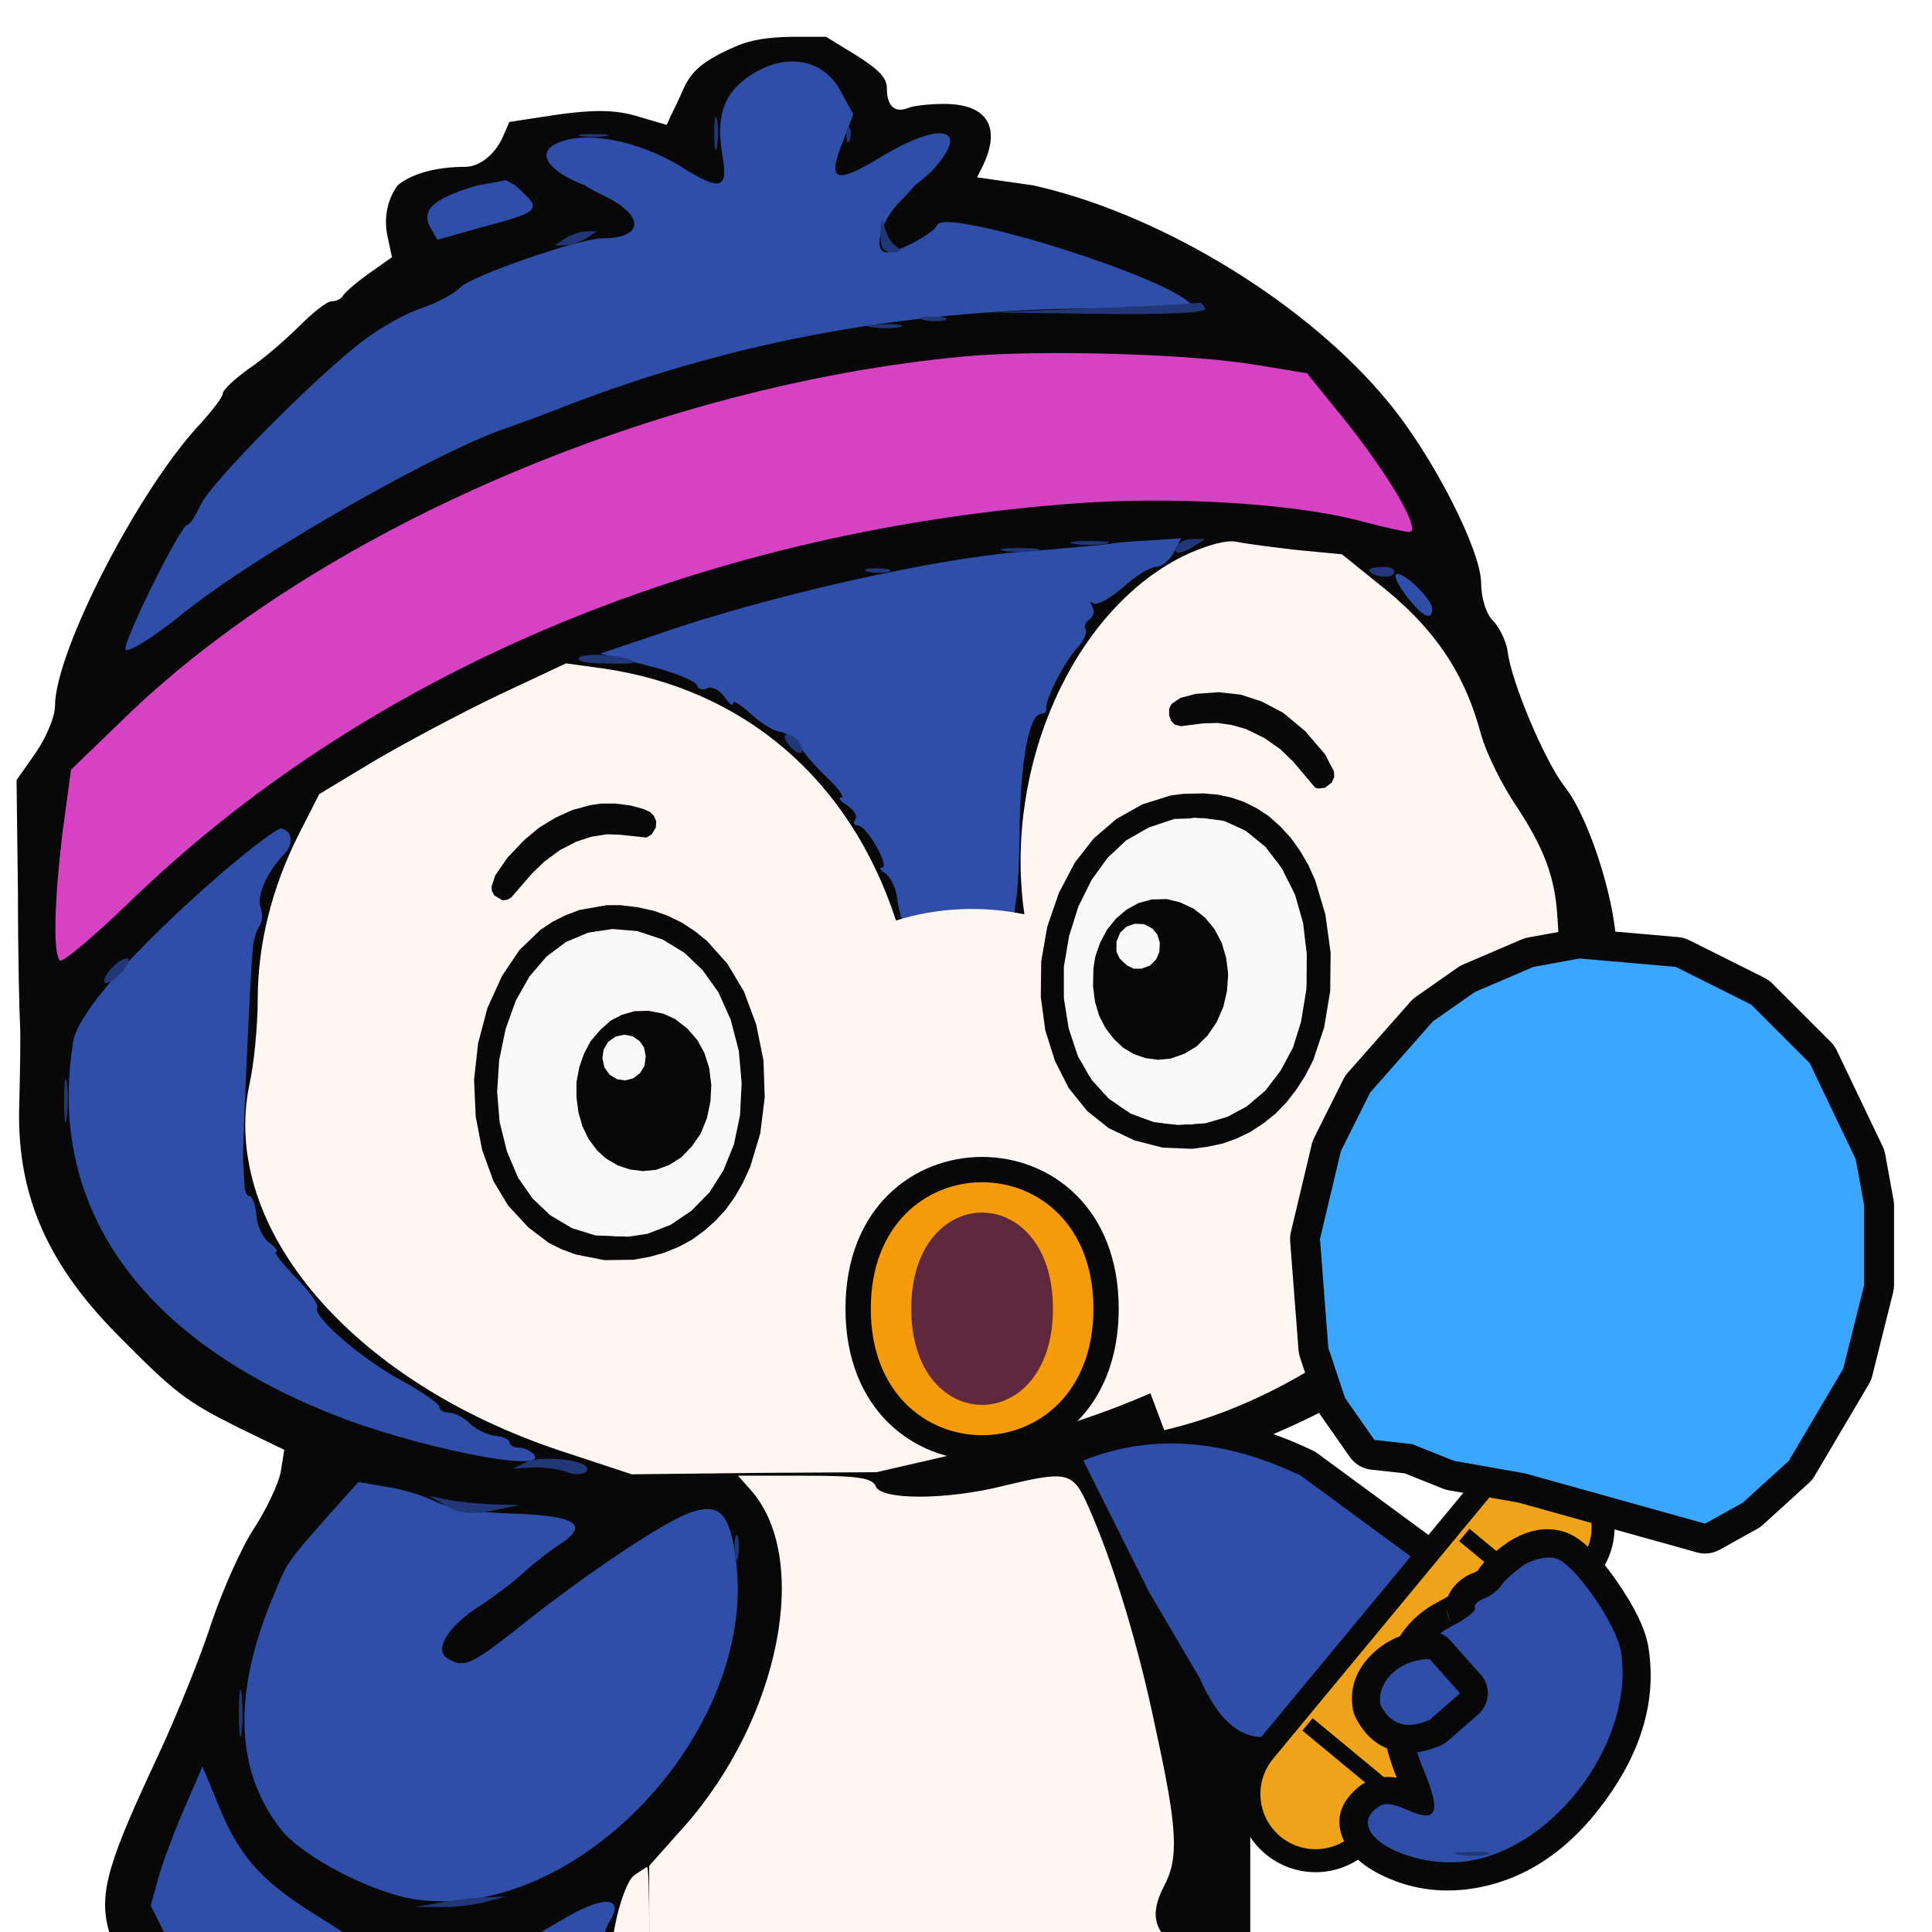
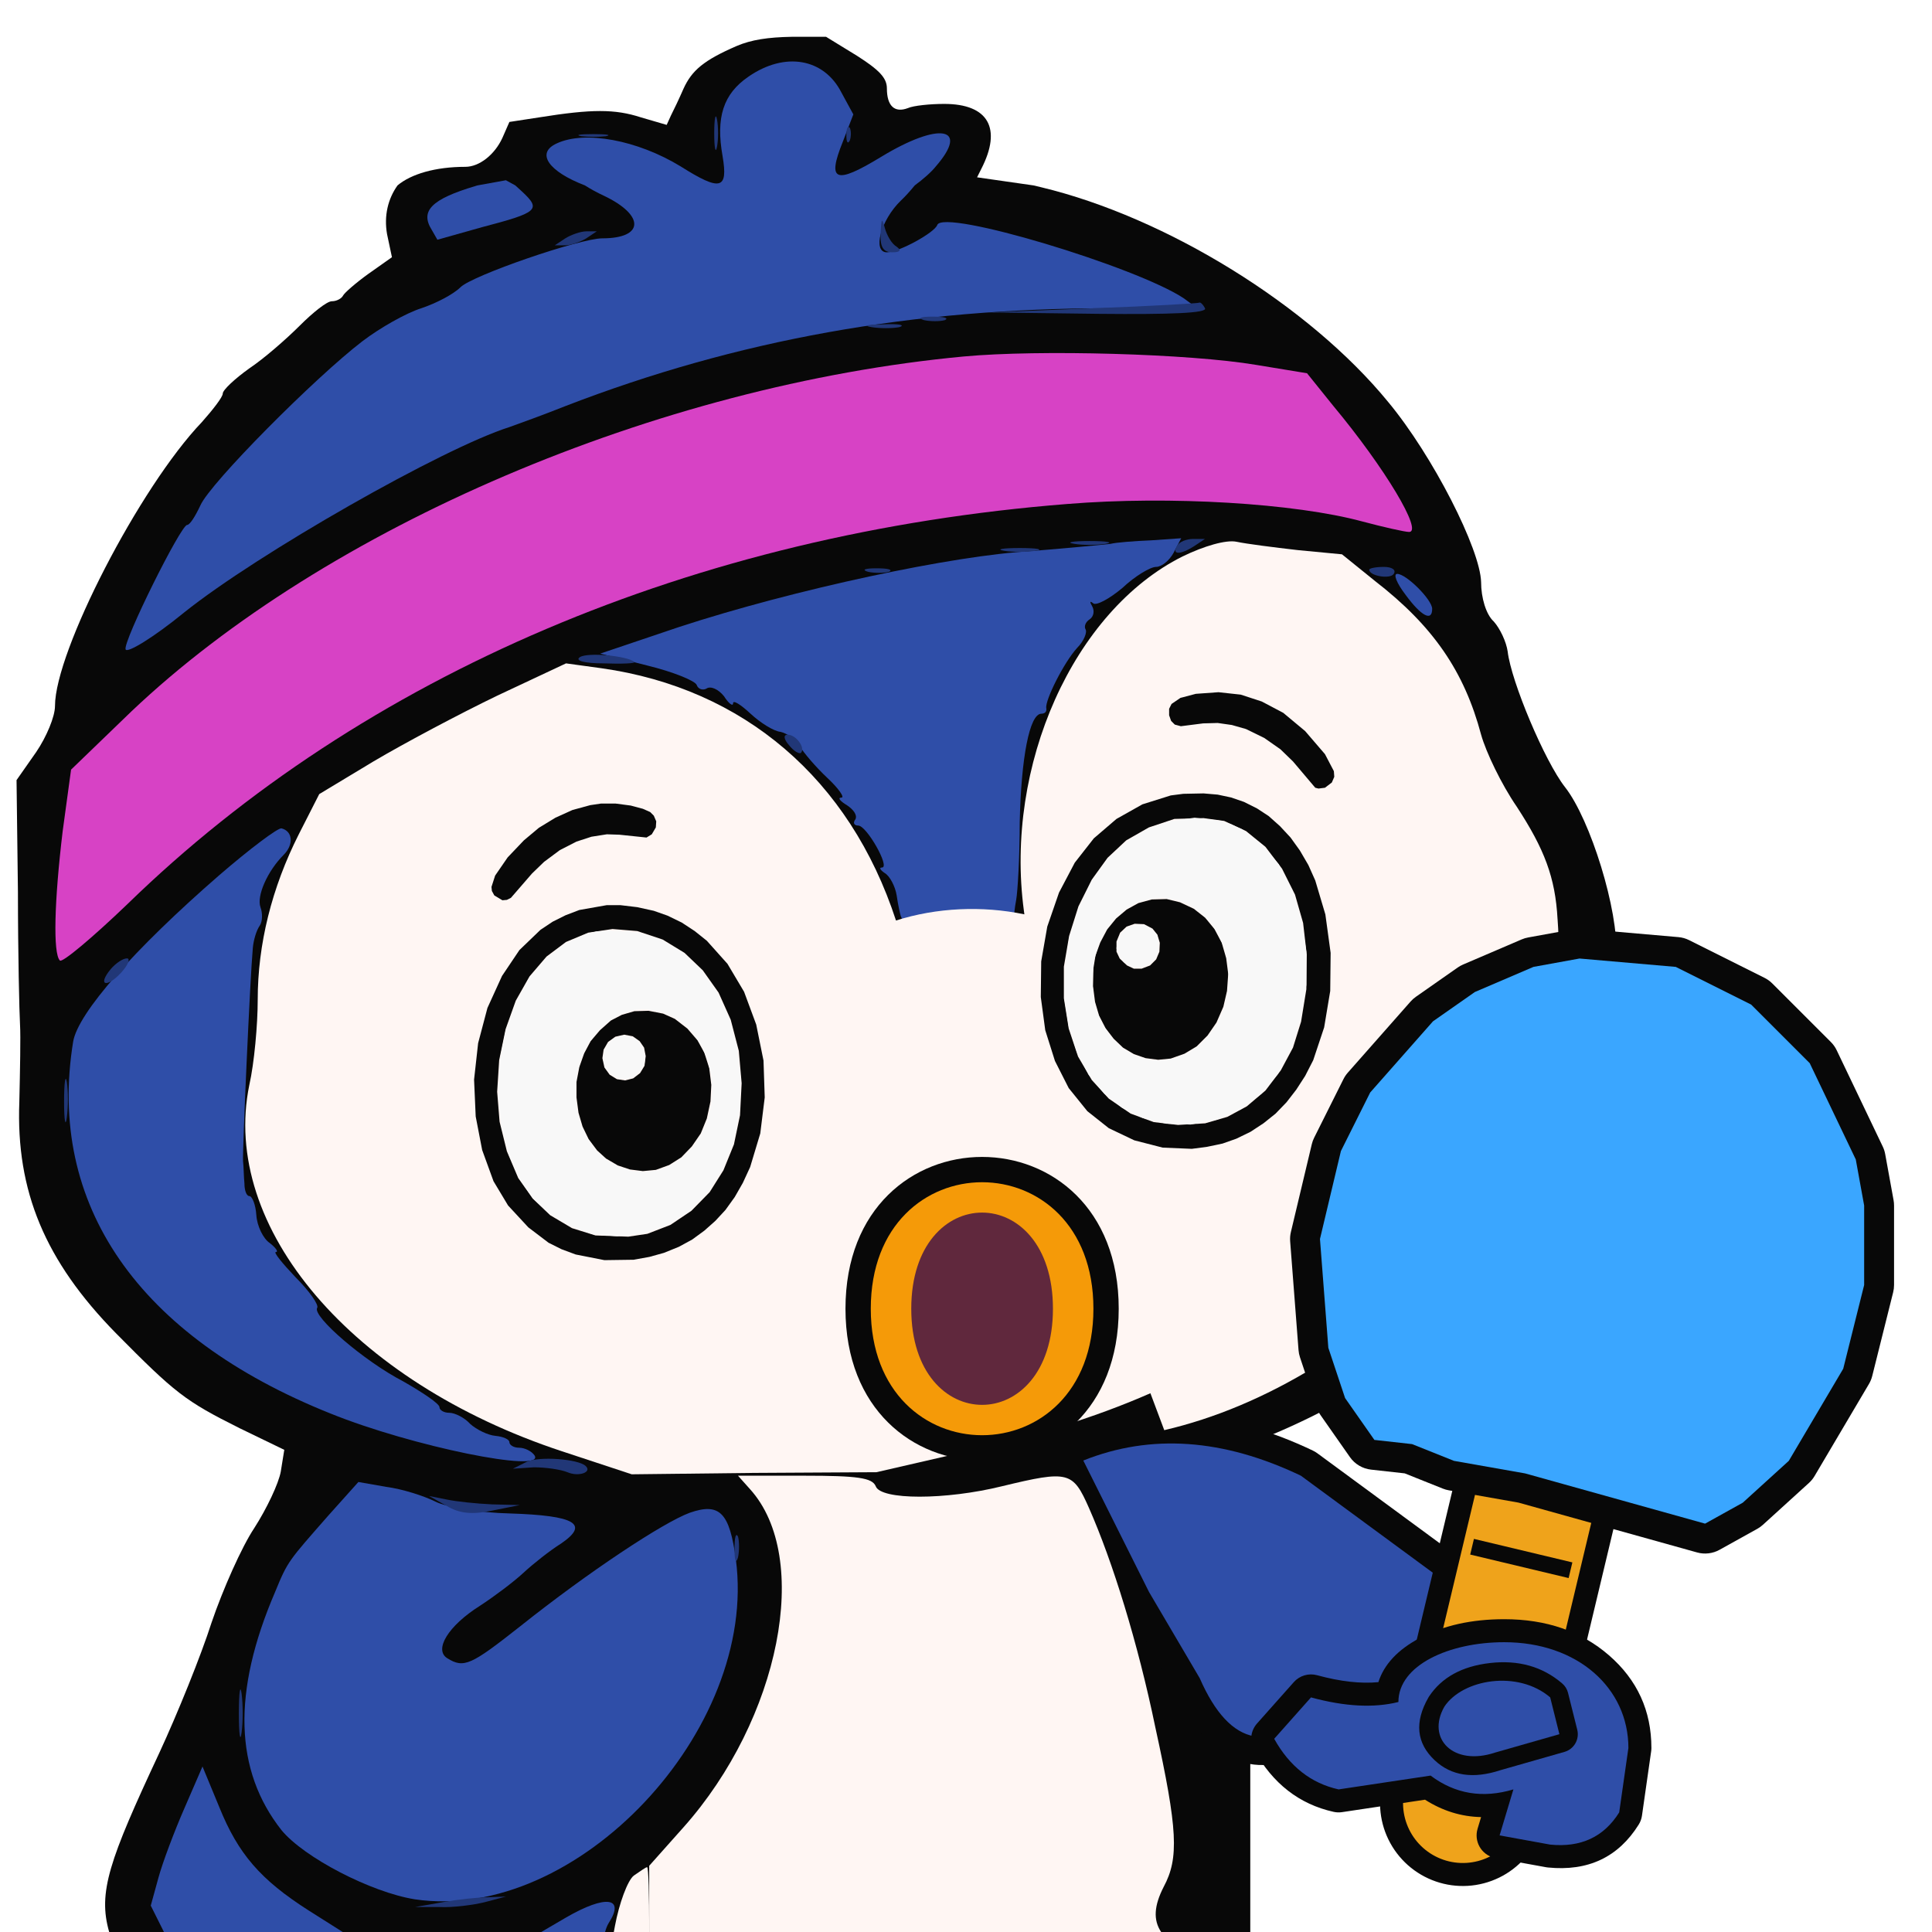
<svg xmlns="http://www.w3.org/2000/svg" viewBox="0 0 420 420" aria-hidden="true" class="sthings" data-character="pip">
  <g data-pip-part="body">
    <path fill="#080808" fill-rule="evenodd" d="M160.128 10.006C163.32 8.638 166.967 8.091 172.135 8H179.58L186.267 12.103C191.13 15.203 192.802 16.936 192.802 19.215C192.802 23.045 194.474 24.595 197.362 23.501C198.577 22.954 202.225 22.589 205.264 22.589C214.839 22.589 217.878 27.878 213.32 36.723L212.408 38.547L224.663 40.305L226.389 40.718C253.592 47.253 284.595 66.401 301.767 87.373C311.495 99.076 321.828 119.44 321.98 126.582C321.98 129.926 323.045 133.573 324.716 135.093C326.084 136.613 327.451 139.501 327.755 141.628C328.515 148.163 335.81 165.488 340.217 171.11C345.764 178.157 351.902 198.068 351.339 207.505H271.8V420.0H23.735C21.258 411.385 23.707 404.441 34.598 381.139C38.549 372.628 43.716 359.863 45.996 352.719C48.427 345.577 52.53 336.306 55.266 332.203C58.002 327.947 60.586 322.477 61.041 319.893L61.801 315.182L52.075 310.471C40.221 304.544 38.093 302.872 25.176 289.803C9.826 274.15 3.443 258.952 4.203 239.5C4.355 232.813 4.508 225.214 4.355 222.782C4.203 220.198 3.899 207.281 3.899 193.907L3.596 169.591L7.851 163.513C10.13 160.169 11.954 155.762 11.954 153.482C11.954 141.628 30.342 105.915 43.868 91.781C46.3 89.045 48.427 86.309 48.427 85.55C48.427 84.79 51.011 82.358 54.202 80.079C57.395 77.951 62.258 73.696 65.145 70.808C68.033 67.921 71.072 65.49 72.136 65.49C73.199 65.49 74.263 64.881 74.567 64.273C74.871 63.666 77.302 61.538 80.038 59.563L85.205 55.915L84.141 50.9C83.444 46.908 84.333 43.233 86.42 40.305C89.34 37.848 94.605 36.267 101.162 36.267C104.202 36.267 107.546 33.623 109.217 29.975L110.737 26.51L117.272 25.507C128.67 23.684 133.685 23.684 139.308 25.507L144.93 27.149L145.842 25.142C146.451 23.957 147.666 21.404 148.578 19.306C150.402 15.294 152.986 13.106 160.128 10.006Z" />
    <path fill="#080808" fill-rule="evenodd" d="M326.8 192.105 351.338 207.505Q350.89 221.805 349.9 238.305Q347.7 269.105 314.7 288.905Q286.1 312.005 252.0 319.705L248.7 305.405Q290.5 294.405 308.1 271.305Q331.2 246.005 326.8 219.605Z" />
    <path fill="#2f4ea8" fill-rule="evenodd" d="M162.712 16.662C170.614 11.191 179.125 12.65 182.924 20.127L185.508 24.869L183.228 30.796C179.733 39.458 181.557 40.188 191.587 34.079C204.201 26.419 210.887 27.605 203.44 36.175C202.47 37.399 200.691 38.958 198.86 40.305C197.826 41.573 196.774 42.727 195.842 43.605C191.435 47.86 189.611 54.851 192.802 54.851C195.386 54.851 203.137 50.596 203.745 48.925C204.961 45.277 247.21 58.043 257.391 64.881L260.279 67.009H241.13C198.426 67.009 160.28 73.847 122.895 88.285C118.336 90.109 112.864 92.084 110.737 92.844C96.299 97.404 56.026 120.352 40.07 133.118C33.383 138.589 27.608 142.084 27.303 141.172C26.696 139.501 39.31 114.121 40.677 114.121C41.285 114.121 42.501 112.145 43.564 109.866C45.692 105.003 68.488 82.054 78.823 74.152C82.622 71.265 88.245 68.072 91.588 67.009C94.779 65.945 98.579 63.969 100.099 62.45C102.683 59.866 126.086 51.812 130.949 51.812C140.067 51.812 140.22 46.796 131.253 42.541C129.771 41.852 128.4 41.1 127.153 40.305C119.322 37.308 116.352 33.284 121.071 31.161C127.15 28.334 138.548 30.431 147.971 36.175C156.633 41.647 158.304 41.191 157.089 33.988C155.57 25.507 157.24 20.401 162.712 16.662Z" />
    <path fill="#2f4ea8" fill-rule="evenodd" d="M112.022 40.305 113.473 41.629C117.727 45.581 116.967 46.189 104.81 49.38L95.084 52.116L93.867 49.988C91.285 45.884 93.716 43.301 103.442 40.414L103.802 40.305L109.977 39.185Z" />
    <path fill="#2f4ea8" fill-rule="evenodd" d="M241.435 118.225C242.65 117.92 246.601 117.616 250.249 117.465L256.784 117.008L255.112 120.2C254.2 121.871 252.528 123.24 251.312 123.24C250.097 123.24 246.753 125.215 244.017 127.798C241.13 130.23 238.242 131.75 237.635 131.142C236.875 130.534 236.875 130.838 237.483 131.902C237.939 132.814 237.787 134.029 236.875 134.638C235.963 135.245 235.66 136.157 235.963 136.765C236.42 137.372 235.66 139.348 234.139 140.868C231.252 144.059 227.149 152.266 227.452 153.938C227.604 154.697 227.149 155.154 226.389 155.154C223.805 155.154 221.982 164.728 221.677 178.862C221.677 186.46 221.222 193.907 220.917 195.579C220.614 197.098 220.31 199.682 220.31 201.05C220.158 202.873 218.942 203.785 216.359 203.785C214.23 203.785 210.127 204.85 207.088 206.065C201.313 208.496 197.058 207.737 198.426 204.393C198.882 203.178 198.426 202.266 197.514 202.266C196.602 202.266 195.995 201.809 195.995 201.05C196.146 200.442 196.146 199.682 195.842 199.226C195.69 198.77 195.235 196.794 194.93 194.667C194.626 192.691 193.411 190.412 192.347 189.804C191.435 189.196 190.979 188.588 191.739 188.588C193.562 188.588 188.396 179.469 186.572 179.469C185.66 179.469 185.355 178.862 185.964 178.102C186.42 177.19 185.508 175.975 184.14 175.063C182.621 174.151 182.012 173.391 182.924 173.391C183.685 173.391 182.316 171.415 179.885 169.135C177.301 166.704 174.717 163.665 173.805 162.144C173.046 160.777 171.071 159.409 169.702 159.105C168.183 158.953 165.296 157.129 163.167 155.154C161.04 153.178 159.368 152.115 159.368 152.875C159.368 153.634 158.457 153.026 157.392 151.354C156.177 149.834 154.505 149.075 153.593 149.682C152.834 150.139 151.77 149.834 151.465 148.922C151.162 148.01 146.299 146.035 140.676 144.668L130.493 142.084L143.108 137.829C166.663 129.622 201.921 121.719 220.917 120.047C230.948 119.288 240.218 118.376 241.435 118.225Z" />
    <path fill="#2f4ea8" fill-rule="evenodd" d="M305.567 129.318C303.591 126.734 302.832 124.759 303.743 124.759C305.72 124.759 311.342 130.382 311.342 132.357C311.342 135.245 308.911 133.878 305.567 129.318Z" />
    <path fill="#2f4ea8" fill-rule="evenodd" d="M47.667 190.259C54.354 184.484 60.434 179.926 61.193 180.078C63.625 180.685 63.929 183.572 61.649 185.853C58.154 189.347 55.723 194.819 56.634 197.251C57.09 198.466 57.09 200.29 56.483 201.202C55.723 202.266 55.114 204.393 54.963 206.065C54.354 212.752 52.683 250.29 52.835 252.417C52.987 253.632 52.987 255.913 53.139 257.28C53.139 258.8 53.595 260.016 54.202 260.016C54.811 260.016 55.571 261.84 55.723 264.119C55.874 266.551 57.242 269.285 58.61 270.197C59.977 271.262 60.586 272.173 59.977 272.173C59.37 272.173 61.346 274.605 64.233 277.644C67.273 280.684 69.4 283.723 68.945 284.331C67.88 286.155 79.126 295.881 87.637 300.289C91.892 302.72 95.539 305.152 95.539 305.912C95.539 306.519 96.451 307.128 97.667 307.128C98.883 307.128 101.011 308.191 102.226 309.559C103.595 310.775 106.026 311.991 107.698 312.143C109.37 312.294 110.737 312.903 110.737 313.51C110.737 314.118 111.649 314.726 112.864 314.726C114.08 314.726 115.6 315.485 116.208 316.397C118.639 320.35 89.461 314.422 71.832 307.279C30.039 290.563 10.13 261.84 15.905 226.429C16.97 220.198 29.127 206.369 47.667 190.259Z" />
    <path fill="#080808" fill-rule="evenodd" d="M233.253 311.887Q257.717 302.103 285.41 315.347Q285.925 315.593 286.384 315.931L323.784 343.431Q324.264 343.784 324.666 344.224Q325.067 344.664 325.377 345.173Q325.685 345.684 325.888 346.244Q326.091 346.804 326.181 347.393Q326.271 347.982 326.243 348.577Q326.217 349.172 326.075 349.75Q325.932 350.329 325.68 350.869Q325.427 351.409 325.074 351.889Q324.857 352.185 324.605 352.452Q306.216 371.991 283.164 381.295Q274.377 385.931 266.662 381.644Q260.033 377.961 255.407 367.569L244.585 349.173Q244.48 348.995 244.389 348.811L230.089 320.211Q229.822 319.678 229.665 319.103Q229.507 318.528 229.465 317.934Q229.423 317.339 229.497 316.748Q229.572 316.158 229.76 315.592Q229.949 315.027 230.244 314.509Q230.539 313.992 230.93 313.541Q231.32 313.091 231.791 312.726Q232.262 312.36 232.794 312.094Q233.02 311.981 233.253 311.887Z" />
    <path fill="#2f4ea8" fill-rule="evenodd" d="M235.5 317.505Q257.5 308.705 282.8 320.805L320.2 348.305Q302.6 367.005 280.6 375.805Q276.341 378.128 272.627 377.453Q265.79 376.21 260.8 364.805L249.8 346.105Z" />
    <path fill="#2f4ea8" fill-rule="evenodd" d="M71.376 329.468 77.911 322.172 83.989 323.237C87.485 323.693 92.196 325.213 94.627 326.428C97.059 327.644 104.05 328.859 110.889 329.012C125.023 329.468 128.214 331.291 121.983 335.546C119.551 337.066 115.904 339.954 113.776 341.929C111.649 343.905 107.393 347.096 104.354 349.072C97.363 353.479 94.324 358.646 97.211 360.47C100.859 362.75 102.378 361.99 113.168 353.479C128.062 341.626 144.171 330.988 149.946 328.859C156.48 326.58 158.609 328.859 159.976 339.042C164.839 376.123 125.326 418.068 90.221 412.901C80.646 411.381 66.057 403.782 61.193 397.856C51.011 384.938 50.403 367.917 59.826 346.032C62.561 339.346 62.713 339.346 71.376 329.468Z" />
    <path fill="#2f4ea8" fill-rule="evenodd" d="M40.07 393.144 44.021 384.026 47.667 392.841C51.771 403.022 56.634 408.646 67.121 415.332L74.498 420.0H35.64L32.774 414.269L34.446 408.19C35.358 404.846 37.941 398.007 40.07 393.144Z" />
    <path fill="#2f4ea8" fill-rule="evenodd" d="M123.047 416.853C131.71 411.838 135.964 412.445 132.317 418.068C131.991 418.611 131.724 419.29 131.542 420.0H117.666Z" />
    <path fill="#213777" fill-rule="evenodd" d="M155.265 28.972C155.265 25.689 155.57 24.413 155.873 25.963C156.177 27.605 156.177 30.34 155.873 31.89C155.57 33.531 155.265 32.255 155.265 28.972Z" />
    <path fill="#213777" fill-rule="evenodd" d="M183.988 29.428C183.988 27.878 184.292 27.24 184.748 27.787C185.052 28.425 185.052 29.701 184.748 30.523C184.292 31.434 183.988 30.887 183.988 29.428Z" />
    <path fill="#213777" fill-rule="evenodd" d="M126.39 29.61C124.871 29.337 126.086 29.154 128.974 29.154C131.861 29.154 133.077 29.337 131.71 29.61C130.189 29.793 127.758 29.793 126.39 29.61Z" />
    <path fill="#213777" fill-rule="evenodd" d="M191.435 50.596C191.587 47.404 191.739 47.253 192.347 49.532C192.802 51.204 193.866 53.028 194.93 53.635C195.995 54.395 195.69 54.851 194.018 54.851C192.042 54.851 191.283 53.788 191.435 50.596Z" />
    <path fill="#213777" fill-rule="evenodd" d="M122.895 51.812C124.111 51.052 126.238 50.292 127.454 50.292H129.734L127.454 51.812C126.238 52.571 124.111 53.331 122.895 53.331H120.615Z" />
    <path fill="#213777" fill-rule="evenodd" d="M237.635 67.009C250.249 66.553 260.583 65.945 260.735 65.793C260.887 65.641 261.495 66.097 261.951 67.009C262.559 68.072 254.504 68.377 238.851 68.225L214.839 67.921Z" />
    <path fill="#213777" fill-rule="evenodd" d="M200.858 69.593C199.337 69.137 200.249 68.832 202.68 68.832C205.264 68.832 206.328 69.137 205.416 69.593C204.352 69.896 202.225 69.896 200.858 69.593Z" />
    <path fill="#213777" fill-rule="evenodd" d="M189.46 71.113C187.484 70.808 188.699 70.504 192.042 70.504C195.386 70.353 196.905 70.656 195.538 71.113C194.018 71.416 191.283 71.416 189.46 71.113Z" />
    <path fill="#213777" fill-rule="evenodd" d="M233.532 118.225C231.555 117.92 233.076 117.616 236.875 117.616C240.674 117.616 242.195 117.92 240.371 118.225C238.395 118.528 235.355 118.528 233.532 118.225Z" />
    <path fill="#213777" fill-rule="evenodd" d="M255.872 118.68C256.327 117.768 257.999 117.16 259.367 117.16H261.951L259.671 118.68C256.632 120.656 254.655 120.656 255.872 118.68Z" />
    <path fill="#213777" fill-rule="evenodd" d="M218.335 119.744C216.359 119.44 217.878 119.135 221.677 119.135C225.477 119.135 226.997 119.44 225.173 119.744C223.198 120.047 220.158 120.047 218.335 119.744Z" />
    <path fill="#213777" fill-rule="evenodd" d="M188.699 124.303C187.179 123.847 188.091 123.543 190.523 123.543C193.107 123.543 194.171 123.847 193.259 124.303C192.195 124.607 190.067 124.607 188.699 124.303Z" />
    <path fill="#213777" fill-rule="evenodd" d="M297.664 123.847C297.664 123.543 299.033 123.24 300.855 123.24C302.527 123.24 303.591 123.847 302.984 124.759C302.224 125.975 297.664 125.215 297.664 123.847Z" />
    <path fill="#213777" fill-rule="evenodd" d="M126.086 142.844C127.758 141.78 136.268 142.54 137.94 143.907C138.245 144.212 135.204 144.364 131.253 144.212C126.998 144.212 124.871 143.604 126.086 142.844Z" />
    <path fill="#213777" fill-rule="evenodd" d="M171.526 161.993C170.311 160.625 170.311 159.713 171.223 159.713C173.046 159.713 175.174 162.601 174.11 163.665C173.805 163.968 172.59 163.36 171.526 161.993Z" />
    <path fill="#213777" fill-rule="evenodd" d="M24.112 210.625C25.176 209.408 26.696 208.344 27.608 208.344C28.367 208.344 27.911 209.713 26.391 211.384C23.2 214.879 21.073 214.271 24.112 210.625Z" />
    <path fill="#213777" fill-rule="evenodd" d="M13.929 239.5C13.929 235.244 14.234 233.42 14.538 235.244C14.841 237.219 14.841 240.563 14.538 242.843C14.234 245.275 13.929 243.603 13.929 239.5Z" />
    <path fill="#213777" fill-rule="evenodd" d="M114.536 317.766C117.272 316.55 125.63 317.157 127.302 318.678C128.822 320.045 125.783 321.109 123.351 320.045C121.83 319.438 118.639 318.981 116.055 318.981L111.497 319.285Z" />
    <path fill="#213777" fill-rule="evenodd" d="M97.059 327.34 93.26 325.213 97.059 325.972C99.187 326.428 103.595 326.884 106.938 327.035L113.016 327.188L106.938 328.404C102.53 329.316 99.795 329.012 97.059 327.34Z" />
    <path fill="#213777" fill-rule="evenodd" d="M159.673 336.763C159.673 334.179 159.976 333.115 160.433 334.027C160.736 335.091 160.736 337.218 160.433 338.585C159.976 340.106 159.673 339.194 159.673 336.763Z" />
    <path fill="#213777" fill-rule="evenodd" d="M51.923 372.476C51.923 367.917 52.227 365.941 52.53 368.221C52.835 370.653 52.835 374.3 52.53 376.579C52.227 379.01 51.923 377.035 51.923 372.476Z" />
    <path fill="#213777" fill-rule="evenodd" d="M96.299 413.509C99.642 412.901 104.05 412.445 106.177 412.445L109.977 412.293L105.417 413.509C102.986 414.117 98.427 414.725 95.539 414.572H90.221Z" />
    <path fill="#fff6f3" fill-rule="evenodd" d="M257.087 120.959C261.799 118.68 266.51 117.313 268.789 117.768C270.917 118.225 276.845 118.984 282.163 119.592L291.737 120.504L298.88 126.279C311.646 136.157 318.333 146.035 321.98 159.713C323.045 163.513 326.388 170.503 329.73 175.366C335.733 184.57 338.107 190.73 338.598 199.805H338.603Q341.1 232.805 318.0 271.305Q286.1 303.205 253.1 310.905L250.089 302.878C237.848 308.255 224.218 312.453 205.721 316.55L190.523 320.045L163.927 320.197L137.333 320.501L122.135 315.485C76.542 300.441 47.82 266.854 54.202 235.852C55.266 231.141 56.026 222.782 56.026 217.31C56.026 205.305 59.066 192.995 64.992 181.293L69.4 172.631L81.254 165.488C87.941 161.537 99.947 155.154 108.153 151.203L123.047 144.212L130.798 145.276C161.639 149.638 184.737 169.343 194.781 200.112C203.601 197.304 213.52 196.856 222.69 198.768L222.589 198.01C218.335 166.4 233.379 132.814 257.087 120.959Z" />
    <path fill="#fff6f3" fill-rule="evenodd" d="M137.788 407.734C139.155 406.822 140.372 405.91 140.676 405.91C140.979 405.91 141.132 411.99 141.132 419.588V420.0H133.439C133.518 419.573 133.6 419.132 133.685 418.676C134.597 413.813 136.421 408.797 137.788 407.734Z" />
    <path fill="#fff6f3" fill-rule="evenodd" d="M163.016 323.693 160.433 320.805H174.87C186.42 320.805 189.611 321.26 190.371 323.084C191.435 326.125 205.568 326.125 217.878 323.084C232.315 319.59 233.227 319.893 236.723 327.796C241.89 339.497 247.361 357.127 251.161 375.516C256.024 397.704 256.327 403.934 252.984 410.166C250.873 414.284 250.668 417.375 252.423 420.0H141.132V405.606L148.578 397.247C169.551 373.692 176.541 338.585 163.016 323.693Z" />
    <path fill="#d742c5" fill-rule="evenodd" d="M209.52 77.495C225.933 75.976 258.608 76.888 273.045 79.319L284.139 81.143L289.762 88.133C301.16 101.81 309.366 115.641 306.327 115.641C305.415 115.641 300.704 114.577 296.145 113.36C281.555 109.409 254.352 107.738 232.012 109.562C151.162 115.944 78.974 146.643 27.76 196.491C20.161 203.785 13.474 209.408 13.017 208.801C11.498 207.281 11.802 195.882 13.626 180.685L15.449 167.312L28.52 154.697C70.767 114.577 142.955 83.726 209.52 77.495Z" />
  </g>
  <g class="sthings-face" data-face="surprised">
    <g data-pip-part="eye-0">
      <path fill="#080808" fill-rule="evenodd" d="M131.924 196.769H134.828L138.524 197.209L142.132 198.001L145.124 199.057L148.204 200.553L151.02 202.401L153.66 204.513L158.148 209.529L161.756 215.601L164.396 222.729L165.98 230.561L166.244 238.569L165.276 246.401L163.076 253.705L161.492 257.137L159.732 260.217L157.708 263.033L155.508 265.409L153.132 267.521L150.492 269.457L147.588 271.041L144.332 272.361L141.164 273.241L137.732 273.857L131.396 273.945L125.148 272.713L122.068 271.569L119.252 270.161L114.852 266.817L110.452 262.065L107.284 256.785L104.82 250.009L103.412 242.705L103.06 234.697L103.94 226.777L105.964 219.121L109.132 212.169L112.916 206.537L117.492 202.137L120.132 200.377L122.948 198.969L125.94 197.825L131.924 196.769ZM138.524 202.401 133.156 201.961 127.876 202.753 123.036 204.777 118.812 207.945 115.116 212.257 112.124 217.537 109.924 223.697 108.516 230.473 108.076 237.337 108.604 243.849 110.188 250.273 112.652 256.081 115.82 260.569 119.604 264.177 124.356 266.993 129.46 268.577 136.588 268.841 140.724 268.225 145.74 266.289 150.316 263.209 154.276 259.161 157.268 254.409 159.556 248.777 160.876 242.441 161.228 235.489 160.612 228.449 158.852 221.673 156.212 215.777 152.78 210.937 148.82 207.153 144.068 204.249 138.524 202.401ZM135.18 220.617 137.908 219.825 140.988 219.737 144.156 220.353 146.708 221.497 149.436 223.609 151.636 226.161 153.132 228.889 154.188 232.233 154.628 235.841 154.452 239.449 153.66 243.145 152.34 246.401 150.404 249.217 148.116 251.593 145.476 253.265 142.572 254.321 139.756 254.585 136.94 254.233 134.3 253.353 131.748 251.857 129.812 250.097 127.964 247.633 126.644 244.905 125.764 241.913 125.324 238.569V235.225L125.94 231.969L126.996 228.977L128.404 226.337L130.428 223.961L132.804 221.849L135.18 220.617ZM128.316 175.033 130.692 174.681H133.772L137.116 175.121L139.756 175.825L141.34 176.529L142.132 177.321L142.66 178.553L142.572 179.873L141.692 181.369L140.548 182.073L134.652 181.457L131.924 181.369L128.58 181.897L125.324 182.953L121.716 184.801L118.284 187.353L115.644 189.905L111.068 195.185L110.188 195.625L109.22 195.713L107.46 194.657L106.932 193.689L106.844 192.809L107.636 190.345L110.364 186.385L113.884 182.689L117.14 179.961L120.748 177.761L124.444 176.089L128.316 175.033ZM139.052 226.337 137.556 225.281 135.708 224.929 133.772 225.369 132.188 226.513 131.22 228.185 130.956 230.033 131.396 232.057 132.54 233.641 134.124 234.609 135.884 234.873 137.644 234.433 139.14 233.289 140.108 231.705 140.372 229.593 140.02 227.745 139.052 226.337Z" />
      <path fill="#f8f8f8" fill-rule="evenodd" d="M127.436 203.017 129.636 202.489 132.54 202.313 138.7 202.665 143.716 204.249 148.38 206.977 152.516 210.937 155.948 215.777 158.588 221.497 160.26 227.657 161.052 234.609 160.788 241.737 159.468 248.337 157.092 254.233 153.924 259.249 149.876 263.385 145.124 266.377 139.756 268.225 134.124 268.753 128.844 268.313 123.916 266.553 119.516 263.913 115.82 260.481 112.828 256.169 110.54 250.889 108.956 244.817 108.34 238.305 108.692 230.121 109.924 224.049 112.036 218.153 114.852 212.873 118.548 208.473 122.772 205.129 127.436 203.017ZM143.716 220.001 140.284 219.385 137.908 219.561 135.004 220.441 132.188 222.113 129.9 224.225 127.876 226.953 126.38 230.121 125.412 233.553 125.06 237.249 125.324 240.681 126.204 244.201 127.612 247.281 129.548 250.009 131.836 252.121 134.476 253.617 137.556 254.585 140.46 254.761 143.276 254.321 145.916 253.265 148.468 251.505 150.58 249.393 152.34 246.753 153.748 243.761 154.54 240.681 154.804 237.249 154.628 233.817 153.836 230.561 152.604 227.569 150.844 224.841 148.82 222.729 146.444 221.057 143.716 220.001ZM133.42 225.721 135.18 225.105 136.852 225.281 138.7 226.161 139.756 227.657 140.284 229.505 140.108 231.265 139.14 232.937 137.732 234.169 136.06 234.609 134.3 234.433 132.628 233.465 131.572 232.057 131.132 230.385 131.308 228.449 132.1 226.953 133.42 225.721Z" />
    </g>
    <g data-pip-part="eye-1">
      <path fill="#080808" fill-rule="evenodd" d="M254.508 172.921 257.236 172.569 261.636 172.481 264.716 172.745 267.62 173.361 270.436 174.329 273.252 175.737 275.804 177.409 278.268 179.609 280.556 182.073 282.58 184.889 284.428 188.057 285.924 191.401 288.124 198.793 289.268 207.153 289.18 215.425 287.86 223.345 285.484 230.473 283.724 233.905 281.788 236.897 279.676 239.625 277.3 242.089 274.66 244.201 271.844 246.049 268.764 247.545 265.772 248.601 262.428 249.305 259.084 249.745 252.748 249.481 246.588 247.897 241.044 245.257 236.38 241.561 232.332 236.545 229.34 230.649 227.228 223.961 226.26 216.745 226.348 209.001 227.668 201.433 230.22 194.041 233.652 187.529 237.788 182.249 242.716 178.025 248.348 174.857 254.508 172.921ZM266.124 178.465 261.636 177.849 255.3 178.025 249.756 179.873 244.828 182.689 240.78 186.473 237.348 191.225 234.444 197.033 232.42 203.457 231.276 210.145V217.009L232.332 223.609L234.356 229.681L237.348 234.785L241.044 238.833L245.796 242.089L250.812 243.937L256.092 244.553L261.988 244.201L266.828 242.793L271.052 240.505L275.1 237.073L278.444 232.673L281.084 227.745L282.844 222.113L283.988 215.073L284.076 207.505L283.284 200.641L281.524 194.481L278.708 188.849L275.1 184.097L270.876 180.665L266.124 178.465ZM247.468 196.329 250.372 195.537 253.628 195.449 256.532 196.153 259.524 197.561 261.988 199.497 264.012 201.961 265.596 204.953 266.564 208.297 267.004 211.729 266.74 215.425 265.948 218.857 264.452 222.289 262.516 225.105 260.14 227.481 257.5 229.065 254.508 230.121 251.78 230.385 249.052 230.033 246.5 229.153 244.124 227.745 242.1 225.809 240.34 223.521 238.932 220.793 238.052 217.801 237.612 214.369 237.7 210.497 238.14 207.769 239.196 204.865 240.692 202.049 242.628 199.673 244.916 197.737 247.468 196.329ZM259.964 150.833 264.892 150.481 269.732 151.009 274.308 152.505 278.972 154.969 283.724 158.929 288.036 163.945 289.972 167.641 290.06 168.873 289.532 170.105 288.036 171.249 286.628 171.425 285.924 171.249 281.084 165.529 278.356 162.889 274.836 160.425 270.876 158.489 267.796 157.609 264.716 157.169 261.548 157.257 256.708 157.873 255.388 157.521 254.596 156.729 254.156 155.497V154.089L254.684 153.033L256.62 151.713L259.964 150.833ZM250.548 201.873 248.7 200.905 246.676 200.817 244.916 201.433 243.508 202.753 242.716 204.689V206.889L243.42 208.385L245.004 209.881L246.5 210.585H248.172L250.02 209.881L251.34 208.561L252.044 206.889L252.132 204.953L251.604 203.193L250.548 201.873Z" />
      <path fill="#f8f8f8" fill-rule="evenodd" d="M254.156 178.553 259.7 177.761 264.98 178.377 267.62 179.169 270.084 180.313 274.308 183.569 278.004 187.881 280.996 193.601 282.932 199.849 283.988 206.889V214.105L282.844 221.233L280.82 227.745L277.828 233.465L274.22 237.777L269.82 241.121L264.54 243.409L258.82 244.465L253.54 244.289L248.436 243.057L243.948 240.857L240.076 237.777L236.644 233.641L234.092 228.713L232.332 223.169L231.364 217.009L231.452 210.497L232.42 203.897L234.444 197.473L237.26 191.577L240.604 186.913L244.652 183.129L249.228 180.313L254.156 178.553ZM255.652 195.625 252.66 195.185 249.844 195.449 247.028 196.329 244.564 197.737 242.012 200.113 240.164 202.577 238.756 205.569 237.788 209.001 237.436 212.873 237.7 216.833 238.404 219.737 239.724 222.729 241.748 225.633 244.124 227.921 246.852 229.505 249.756 230.385 252.572 230.561 255.388 230.033 258.204 228.889 260.756 227.217 262.78 225.105 264.628 222.465 265.948 219.473 266.828 216.041 267.092 212.697 266.916 209.353 266.124 206.097 264.892 203.193 263.132 200.553 260.844 198.265 258.292 196.593 255.652 195.625ZM245.18 201.609 246.94 200.993 248.7 201.081 250.284 201.873 251.516 203.193 251.956 205.217 251.692 207.417 250.988 208.649 249.492 209.881 247.908 210.321 246.06 210.233 244.388 209.265 243.332 207.945 242.716 206.185 242.892 204.513 243.86 202.753 245.18 201.609Z" />
    </g>
    <g data-pip-part="beak">
      <path fill="#080808" fill-rule="evenodd" d="M183.8 284.505C183.8 240.506 243.2 240.506 243.2 284.505C243.2 328.504 183.8 328.504 183.8 284.505Z" />
      <path fill="#f59a08" fill-rule="evenodd" d="M189.3 284.505C189.3 247.839 237.7 247.839 237.7 284.505C237.7 321.17 189.3 321.17 189.3 284.505Z" />
      <path fill="#60283d" fill-rule="evenodd" d="M198.1 284.505C198.1 256.639 228.9 256.639 228.9 284.505C228.9 312.371 198.1 312.371 198.1 284.505Z" />
    </g>
  </g>
  <g data-pip-part="racket">
-     <path fill="#080808" fill-rule="evenodd" d="M347.097 342.839 299.096 400.839Q298.564 401.482 297.971 402.07Q297.378 402.658 296.73 403.186Q296.083 403.712 295.386 404.174Q294.69 404.635 293.952 405.025Q293.214 405.416 292.44 405.733Q291.668 406.049 290.867 406.288Q290.068 406.527 289.248 406.686Q288.429 406.846 287.596 406.925Q286.766 407.003 285.931 407Q285.095 406.997 284.264 406.911Q283.434 406.826 282.615 406.66Q281.797 406.493 280.998 406.247Q280.201 406.002 279.43 405.679Q278.66 405.357 277.925 404.959Q277.19 404.563 276.497 404.096Q275.805 403.63 275.162 403.097Q274.518 402.565 273.93 401.972Q273.342 401.379 272.814 400.731Q272.287 400.083 271.826 399.387Q271.366 398.689 270.974 397.952Q270.583 397.214 270.268 396.441Q269.951 395.669 269.712 394.868Q269.472 394.067 269.313 393.248Q269.153 392.428 269.075 391.597Q268.997 390.765 269.001 389.93Q269.004 389.095 269.089 388.265Q269.174 387.433 269.34 386.615Q269.507 385.796 269.753 384.999Q269.998 384.2 270.32 383.43Q270.644 382.659 271.04 381.925Q271.437 381.19 271.903 380.498Q272.371 379.805 272.903 379.161L320.903 321.161Q321.436 320.518 322.029 319.929Q322.622 319.342 323.269 318.815Q323.917 318.287 324.613 317.826Q325.309 317.365 326.048 316.975Q326.786 316.584 327.559 316.268Q328.332 315.951 329.132 315.712Q329.932 315.472 330.752 315.313Q331.572 315.153 332.403 315.075Q333.235 314.997 334.07 315Q334.905 315.004 335.735 315.088Q336.567 315.174 337.385 315.34Q338.204 315.506 339.001 315.753Q339.8 315.998 340.57 316.321Q341.341 316.644 342.076 317.041Q342.81 317.437 343.502 317.904Q344.195 318.371 344.839 318.903Q345.482 319.436 346.07 320.028Q346.658 320.621 347.185 321.269Q347.712 321.917 348.174 322.613Q348.635 323.31 349.025 324.048Q349.416 324.786 349.733 325.559Q350.049 326.331 350.288 327.132Q350.527 327.932 350.686 328.753Q350.846 329.572 350.925 330.404Q351.003 331.235 351.0 332.07Q350.997 332.905 350.911 333.736Q350.826 334.567 350.659 335.386Q350.493 336.204 350.248 337.003Q350.002 337.8 349.679 338.57Q349.357 339.341 348.96 340.076Q348.564 340.81 348.096 341.503Q347.63 342.196 347.097 342.839Z" />
-     <path fill="#efa31b" fill-rule="evenodd" d="M343.245 339.651 295.244 397.651Q294.869 398.105 294.45 398.52Q294.032 398.935 293.575 399.308Q293.117 399.679 292.625 400.005Q292.135 400.331 291.613 400.607Q291.092 400.882 290.546 401.105Q290.001 401.328 289.436 401.498Q288.871 401.666 288.292 401.779Q287.714 401.892 287.127 401.947Q286.54 402.003 285.95 402Q285.361 401.997 284.775 401.938Q284.188 401.877 283.611 401.76Q283.033 401.642 282.469 401.469Q281.906 401.295 281.362 401.068Q280.819 400.84 280.3 400.559Q279.781 400.28 279.292 399.95Q278.804 399.621 278.349 399.245Q277.895 398.869 277.48 398.451Q277.065 398.032 276.693 397.574Q276.321 397.118 275.995 396.626Q275.67 396.134 275.394 395.613Q275.118 395.092 274.894 394.547Q274.671 394.001 274.503 393.436Q274.333 392.872 274.221 392.293Q274.109 391.714 274.053 391.127Q273.998 390.541 274.0 389.951Q274.002 389.361 274.063 388.775Q274.123 388.188 274.24 387.61Q274.358 387.033 274.531 386.47Q274.705 385.906 274.933 385.362Q275.16 384.818 275.44 384.299Q275.72 383.781 276.05 383.293Q276.379 382.803 276.755 382.349L324.755 324.349Q325.131 323.895 325.549 323.48Q325.968 323.064 326.426 322.693Q326.883 322.321 327.374 321.995Q327.866 321.67 328.387 321.394Q328.908 321.119 329.453 320.894Q329.999 320.671 330.564 320.503Q331.129 320.333 331.707 320.221Q332.286 320.109 332.873 320.053Q333.459 319.998 334.049 320Q334.639 320.002 335.225 320.063Q335.812 320.123 336.39 320.241Q336.967 320.357 337.531 320.531Q338.094 320.705 338.638 320.933Q339.182 321.16 339.7 321.441Q340.219 321.72 340.707 322.05Q341.197 322.379 341.651 322.755Q342.105 323.132 342.52 323.549Q342.935 323.969 343.308 324.425Q343.68 324.883 344.005 325.374Q344.331 325.866 344.606 326.386Q344.882 326.908 345.105 327.453Q345.328 327.999 345.498 328.563Q345.666 329.129 345.779 329.707Q345.892 330.286 345.947 330.873Q346.003 331.46 345.999 332.049Q345.997 332.639 345.937 333.225Q345.877 333.811 345.76 334.389Q345.642 334.968 345.469 335.531Q345.295 336.094 345.068 336.637Q344.84 337.182 344.559 337.7Q344.28 338.219 343.95 338.708Q343.62 339.197 343.245 339.651Z" />
-     <path fill="#080808" fill-rule="evenodd" d="M336.39 346.365 319.441 332.339 317.21 335.035 334.159 349.062 336.39 346.365Z" />
-     <path fill="#080808" fill-rule="evenodd" d="M302.31 387.545 285.362 373.518 283.13 376.215 300.079 390.241 302.31 387.545Z" />
+     <path fill="#080808" fill-rule="evenodd" d="M353.666 320.181 335.516 396.181Q335.312 397.042 335.023 397.878Q334.734 398.713 334.365 399.517Q333.996 400.32 333.55 401.083Q333.103 401.846 332.584 402.563Q332.066 403.279 331.478 403.941Q330.892 404.602 330.244 405.203Q329.595 405.804 328.89 406.339Q328.186 406.873 327.433 407.337Q326.679 407.799 325.884 408.186Q325.088 408.573 324.259 408.88Q323.431 409.187 322.575 409.411Q321.719 409.636 320.846 409.775Q319.973 409.915 319.09 409.968Q318.208 410.021 317.324 409.986Q316.441 409.953 315.565 409.834Q314.688 409.714 313.829 409.508Q312.969 409.302 312.133 409.014Q311.297 408.725 310.492 408.355Q309.69 407.987 308.926 407.54Q308.163 407.093 307.447 406.575Q306.73 406.056 306.068 405.47Q305.407 404.882 304.807 404.235Q304.205 403.586 303.67 402.882Q303.136 402.176 302.673 401.424Q302.211 400.671 301.823 399.874Q301.436 399.08 301.129 398.251Q300.822 397.421 300.598 396.566Q300.374 395.711 300.234 394.837Q300.095 393.964 300.041 393.082Q299.989 392.198 300.023 391.315Q300.056 390.432 300.176 389.555Q300.297 388.679 300.501 387.819L318.651 311.819Q318.856 310.959 319.145 310.123Q319.433 309.287 319.803 308.484Q320.173 307.68 320.618 306.916Q321.065 306.153 321.584 305.437Q322.102 304.721 322.689 304.06Q323.276 303.399 323.924 302.797Q324.573 302.196 325.278 301.662Q325.982 301.127 326.735 300.664Q327.489 300.201 328.284 299.814Q329.078 299.428 329.908 299.12Q330.737 298.813 331.593 298.588Q332.447 298.364 333.321 298.225Q334.194 298.086 335.077 298.033Q335.96 297.979 336.843 298.013Q337.727 298.047 338.603 298.167Q339.48 298.287 340.339 298.493Q341.199 298.697 342.035 298.987Q342.871 299.275 343.675 299.644Q344.478 300.014 345.242 300.459Q346.005 300.906 346.721 301.425Q347.437 301.943 348.098 302.531Q348.76 303.117 349.361 303.766Q349.963 304.414 350.497 305.119Q351.032 305.823 351.495 306.577Q351.957 307.33 352.344 308.125Q352.731 308.921 353.038 309.75Q353.345 310.578 353.57 311.434Q353.794 312.29 353.934 313.162Q354.072 314.036 354.126 314.919Q354.179 315.801 354.145 316.686Q354.112 317.569 353.992 318.444Q353.871 319.321 353.666 320.181Z" />
+     <path fill="#efa31b" fill-rule="evenodd" d="M348.803 319.02 330.653 395.02Q330.505 395.641 330.297 396.244Q330.088 396.848 329.822 397.429Q329.554 398.009 329.233 398.56Q328.911 399.112 328.536 399.629Q328.161 400.146 327.737 400.623Q327.314 401.102 326.845 401.535Q326.376 401.97 325.868 402.356Q325.359 402.742 324.815 403.076Q324.271 403.411 323.697 403.69Q323.123 403.969 322.523 404.191Q321.925 404.413 321.307 404.574Q320.69 404.737 320.058 404.837Q319.428 404.939 318.79 404.977Q318.153 405.014 317.515 404.99Q316.876 404.966 316.243 404.879Q315.611 404.793 314.989 404.645Q314.369 404.496 313.765 404.287Q313.161 404.079 312.581 403.812Q312.001 403.546 311.45 403.224Q310.897 402.901 310.38 402.526Q309.863 402.151 309.386 401.728Q308.907 401.304 308.474 400.836Q308.04 400.367 307.653 399.859Q307.267 399.349 306.933 398.806Q306.599 398.262 306.319 397.687Q306.04 397.113 305.819 396.515Q305.596 395.915 305.435 395.297Q305.272 394.68 305.172 394.05Q305.071 393.418 305.033 392.781Q304.995 392.143 305.019 391.505Q305.043 390.867 305.13 390.235Q305.217 389.601 305.364 388.981L323.514 312.981Q323.663 312.359 323.871 311.755Q324.08 311.151 324.346 310.572Q324.613 309.991 324.935 309.44Q325.257 308.889 325.632 308.372Q326.007 307.855 326.43 307.376Q326.854 306.899 327.323 306.464Q327.791 306.03 328.299 305.644Q328.809 305.259 329.353 304.924Q329.897 304.59 330.471 304.311Q331.045 304.031 331.644 303.809Q332.243 303.587 332.861 303.425Q333.479 303.263 334.109 303.162Q334.74 303.062 335.378 303.023Q336.015 302.985 336.653 303.009Q337.292 303.033 337.924 303.12Q338.557 303.207 339.178 303.356Q339.799 303.504 340.403 303.712Q341.007 303.921 341.587 304.187Q342.167 304.455 342.718 304.777Q343.27 305.099 343.787 305.473Q344.304 305.848 344.782 306.272Q345.26 306.695 345.694 307.164Q346.128 307.633 346.514 308.142Q346.9 308.65 347.235 309.195Q347.569 309.738 347.849 310.312Q348.128 310.887 348.349 311.486Q348.571 312.084 348.733 312.702Q348.896 313.321 348.996 313.951Q349.097 314.581 349.135 315.219Q349.173 315.856 349.149 316.495Q349.125 317.133 349.038 317.766Q348.952 318.398 348.803 319.02Z" />
+     <path fill="#080808" fill-rule="evenodd" d="M341.819 339.652 320.421 334.543 319.608 337.947 341.007 343.057 341.819 339.652Z" />
+     <path fill="#080808" fill-rule="evenodd" d="M329.84 389.812 308.442 384.703 307.629 388.107 329.027 393.217 329.84 389.812Z" />
    <g data-pip-part="flipper">
-       <path fill="#080808" fill-rule="evenodd" d="M327.902 335.213Q328.019 335.133 328.139 335.059Q334.417 331.171 340.199 333.05Q345.173 334.666 351.477 343.742Q357.406 352.277 358.345 358.062Q361.051 374.825 349.064 391.335Q337.098 407.815 320.298 410.527Q309.115 412.273 299.468 407.189Q294.339 404.486 292.381 400.635Q289.199 394.373 294.364 389.348Q298.123 385.583 303.641 386.463Q298.894 374.797 300.888 364.581Q303.106 353.222 312.531 348.294Q313.864 347.615 314.807 347.005Q315.382 345.532 316.787 344.149Q318.321 342.64 320.539 341.834Q321.158 341.568 321.231 341.452Q323.056 338.535 327.902 335.213ZM314.486 350.038Q314.616 351.481 315.68 352.992Q315.434 352.641 315.238 352.258Q314.661 351.125 314.486 350.038Z" />
-       <path fill="#2f4ea8" fill-rule="evenodd" d="M331.323 340.202C329.267 341.612 327.023 343.599 326.359 344.662C325.694 345.724 324.021 346.939 322.728 347.477C321.29 347.968 320.335 348.936 320.629 349.512C321.066 350.133 318.533 352.026 315.277 353.685C306.23 358.415 303.778 370.881 309.311 384.344C313.372 393.974 312.575 396.43 306.016 393.501C302.109 391.752 300.523 391.717 298.616 393.653C293.033 399.03 307.076 406.469 319.364 404.549C338.42 401.472 355.448 378.083 352.372 359.027C351.415 353.122 342.376 340.119 338.329 338.803C336.594 338.24 333.523 338.841 331.323 340.202Z" />
-       <path fill="#213777" fill-rule="evenodd" d="M306.928 370.232 307.08 366.433 308.296 370.232C308.904 372.36 309.512 375.096 309.664 376.312L309.816 378.591L308.296 376.312C307.536 375.096 306.928 372.36 306.928 370.232Z" />
-       <path fill="#213777" fill-rule="evenodd" d="M317.11 403.21C315.134 402.907 316.351 402.603 319.694 402.603C323.038 402.451 324.557 402.755 323.19 403.21C321.67 403.515 318.934 403.515 317.11 403.21Z" />
-       <path fill="#080808" fill-rule="evenodd" d="M310.8 354.63Q312.096 354.63 313.279 355.161Q314.461 355.692 315.322 356.661L321.922 364.086Q321.938 364.103 321.953 364.121Q322.345 364.57 322.643 365.086Q322.94 365.603 323.132 366.167Q323.322 366.731 323.399 367.322Q323.476 367.913 323.436 368.508Q323.397 369.102 323.243 369.677Q323.087 370.252 322.824 370.787Q322.558 371.321 322.195 371.793Q321.832 372.265 321.384 372.658L314.784 378.433Q314.094 379.037 313.257 379.409Q307.474 381.979 302.628 380.488Q297.472 378.902 294.664 373.286Q294.257 372.472 294.107 371.574Q292.95 364.632 298.493 359.382Q303.508 354.63 310.8 354.63Z" />
-       <path fill="#2f4ea8" fill-rule="evenodd" d="M310.8 360.68C304.201 360.68 299.25 365.63 300.076 370.58Q303.375 377.18 310.8 373.88L317.4 368.105L310.8 360.68Z" />
+       <path fill="#080808" fill-rule="evenodd" d="M309.786 391.238 291.742 393.945Q290.822 394.083 289.916 393.881Q278.721 391.393 272.629 380.428Q272.252 379.749 272.098 378.986Q271.945 378.225 272.03 377.452Q272.116 376.68 272.431 375.969Q272.746 375.259 273.263 374.679L281.263 365.678Q281.727 365.156 282.316 364.781Q282.906 364.407 283.576 364.208Q284.245 364.009 284.943 364.001Q285.641 363.992 286.316 364.176Q293.892 366.243 299.65 365.683Q301.504 359.869 308.661 356.081Q316.369 352 327 352Q340.739 352 349.778 359.85Q359 367.858 359 380Q359 380.356 358.95 380.707L356.95 394.707Q356.8 395.754 356.24 396.65Q349.593 407.285 336.502 405.975Q336.303 405.955 336.106 405.92L325.106 403.919Q324.621 403.831 324.163 403.65Q323.705 403.469 323.291 403.203Q322.877 402.935 322.523 402.593Q322.169 402.251 321.888 401.846Q321.609 401.442 321.413 400.99Q321.216 400.537 321.113 400.056Q321.008 399.575 321.001 399.082Q320.993 398.59 321.081 398.105Q321.131 397.83 321.211 397.563L321.974 395.019Q315.505 394.885 309.786 391.238Z" />
+       <path fill="#2f4ea8" fill-rule="evenodd" d="M304 370C304 362 315 357.001 327 357.001C343 357.001 354 367 354 380L352 394Q347 402 337 401.001L326 399L329.0 389Q319 392 311 386L291 389Q282 387 277 378L285.0 369Q296.0 372 304 370Z" />
+       <path fill="#080808" fill-rule="evenodd" d="M339.603 365.963Q340.571 366.793 340.881 368.03L342.881 376.029Q342.974 376.403 342.994 376.788Q343.015 377.174 342.961 377.556Q342.907 377.938 342.782 378.302Q342.657 378.667 342.464 379.001Q342.272 379.335 342.018 379.625Q341.764 379.916 341.461 380.153Q341.157 380.391 340.813 380.566Q340.47 380.741 340.099 380.846L326.178 384.823Q317.292 387.752 311.884 382.662Q305.931 377.06 310.527 369.016Q310.596 368.896 310.672 368.781Q314.814 362.567 323.921 361.526Q333.191 360.467 339.603 365.963Z" />
+       <path fill="#2f4ea8" fill-rule="evenodd" d="M337 369C330 363 318.0 365 314 371C310 378 316 384 325 381L339 377L337 369Z" />
    </g>
    <g data-pip-part="blade">
      <path fill="#080808" fill-rule="evenodd" d="M332.198 203.8 342.208 201.98Q343.065 201.824 343.934 201.899L364.863 203.72Q366.099 203.827 367.207 204.381L383.586 212.572Q384.53 213.042 385.276 213.789L398.016 226.528Q398.804 227.316 399.283 228.32L409.293 249.25Q409.67 250.035 409.825 250.892L411.645 260.902Q411.75 261.479 411.75 262.065V279.355Q411.75 280.156 411.556 280.931L407.005 299.132Q406.777 300.048 406.296 300.862L394.467 320.882Q393.967 321.726 393.242 322.385L383.232 331.485Q382.676 331.991 382.017 332.357L373.827 336.907Q372.705 337.529 371.431 337.68Q370.159 337.831 368.922 337.485L330.098 326.652L314.941 323.976Q314.28 323.86 313.656 323.61L305.375 320.298L298.062 319.485Q296.669 319.33 295.464 318.616Q294.259 317.901 293.455 316.753L287.084 307.652Q286.542 306.878 286.243 305.98L282.603 295.061Q282.35 294.302 282.29 293.503L280.469 269.843Q280.391 268.829 280.626 267.84L285.177 248.73Q285.351 247.999 285.686 247.328L292.057 234.588Q292.435 233.83 292.996 233.194L306.646 217.724Q307.158 217.144 307.792 216.7L316.892 210.33Q317.442 209.945 318.059 209.681L330.8 204.22Q331.475 203.931 332.198 203.8Z" />
      <path fill="#3aa6ff" fill-rule="evenodd" d="M333.36 210.195 343.37 208.375 364.3 210.195 380.68 218.385 393.42 231.125 403.43 252.055 405.25 262.065V279.355L400.7 297.555L388.87 317.575L378.86 326.675L370.67 331.225L331.54 320.305L316.069 317.575L306.97 313.936L298.78 313.025L292.41 303.926L288.77 293.005L286.95 269.345L291.5 250.235L297.87 237.495L311.52 222.025L320.62 215.655L333.36 210.195Z" />
    </g>
  </g>
</svg>
